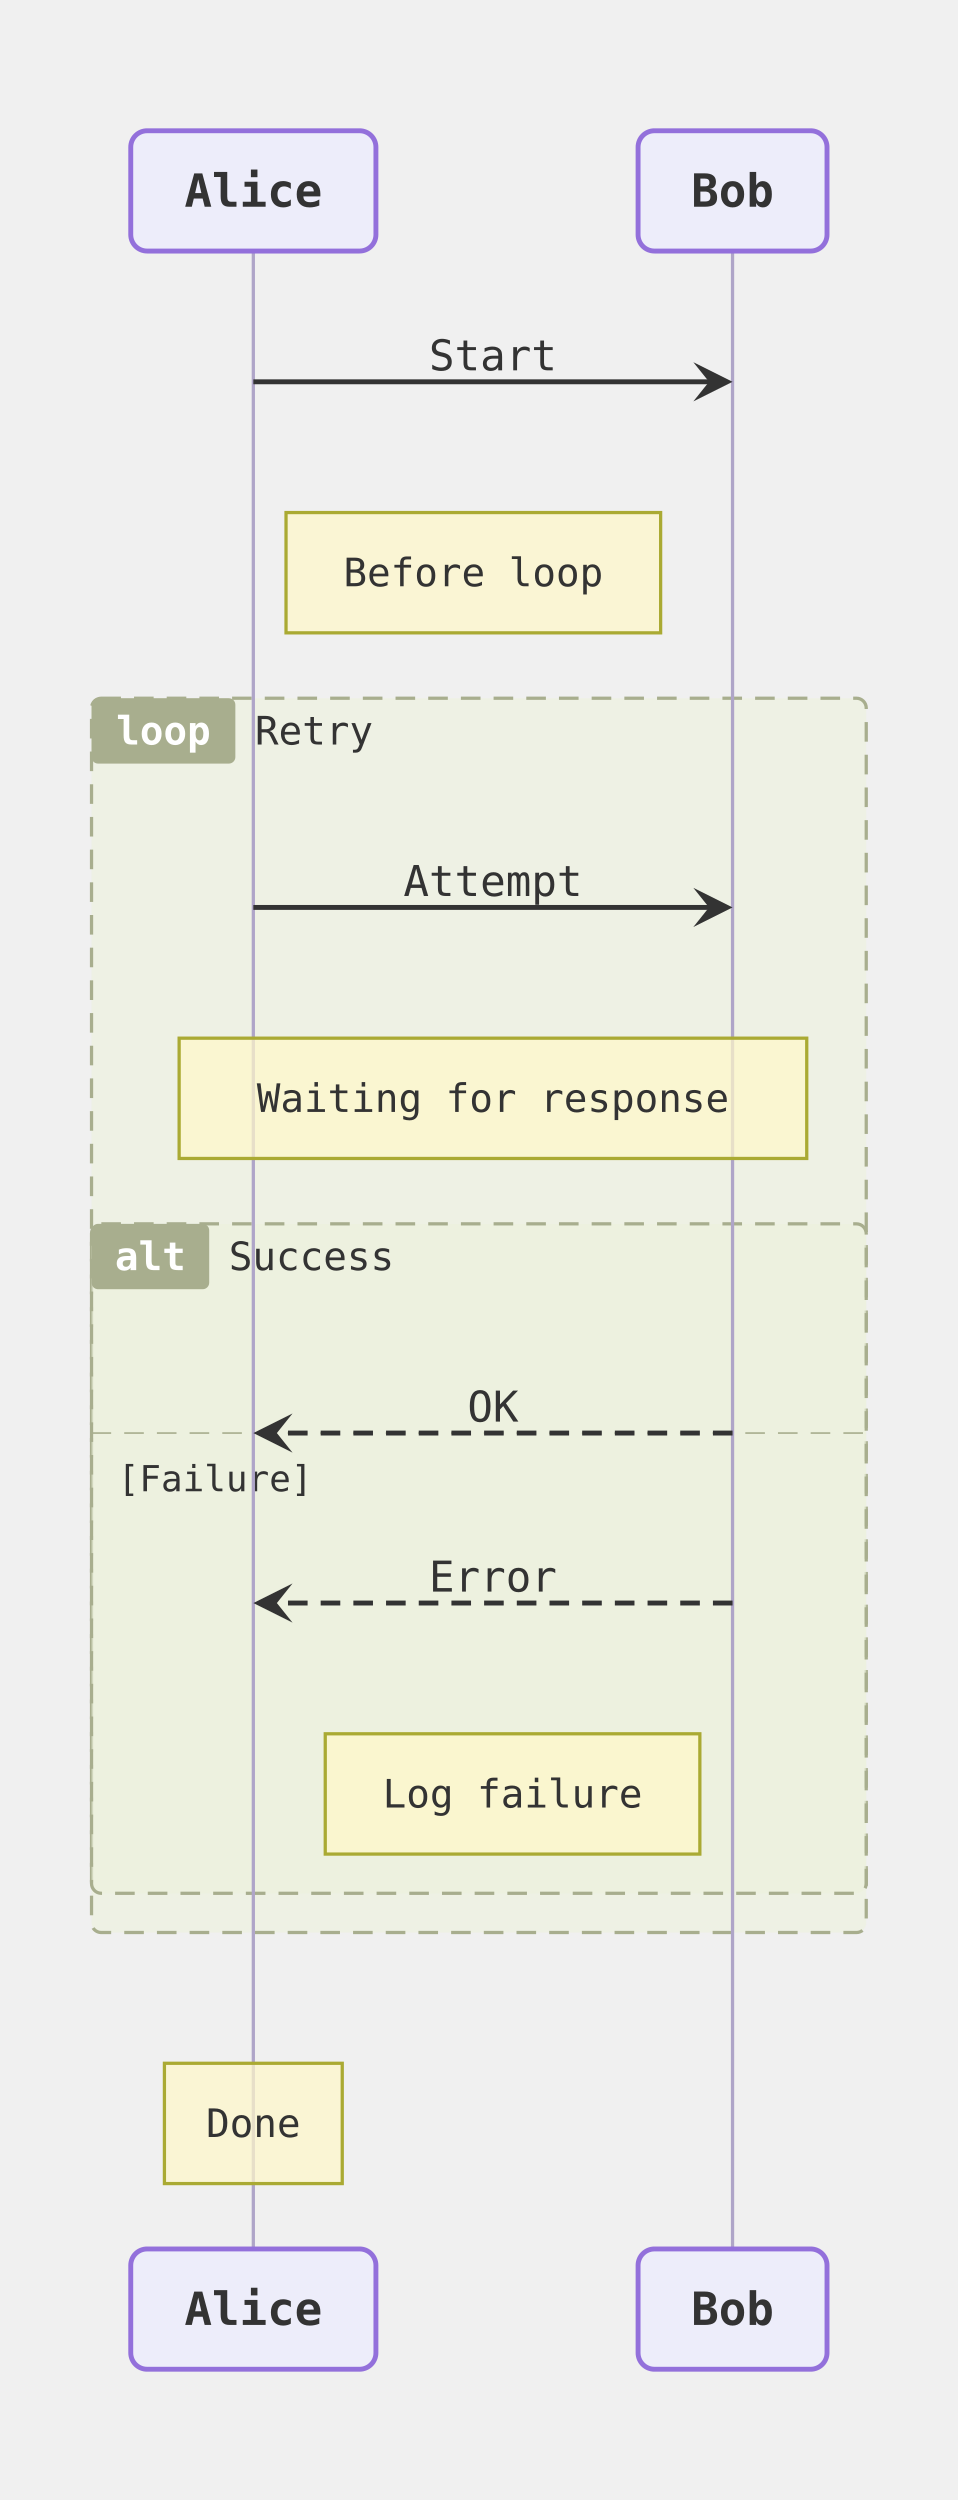
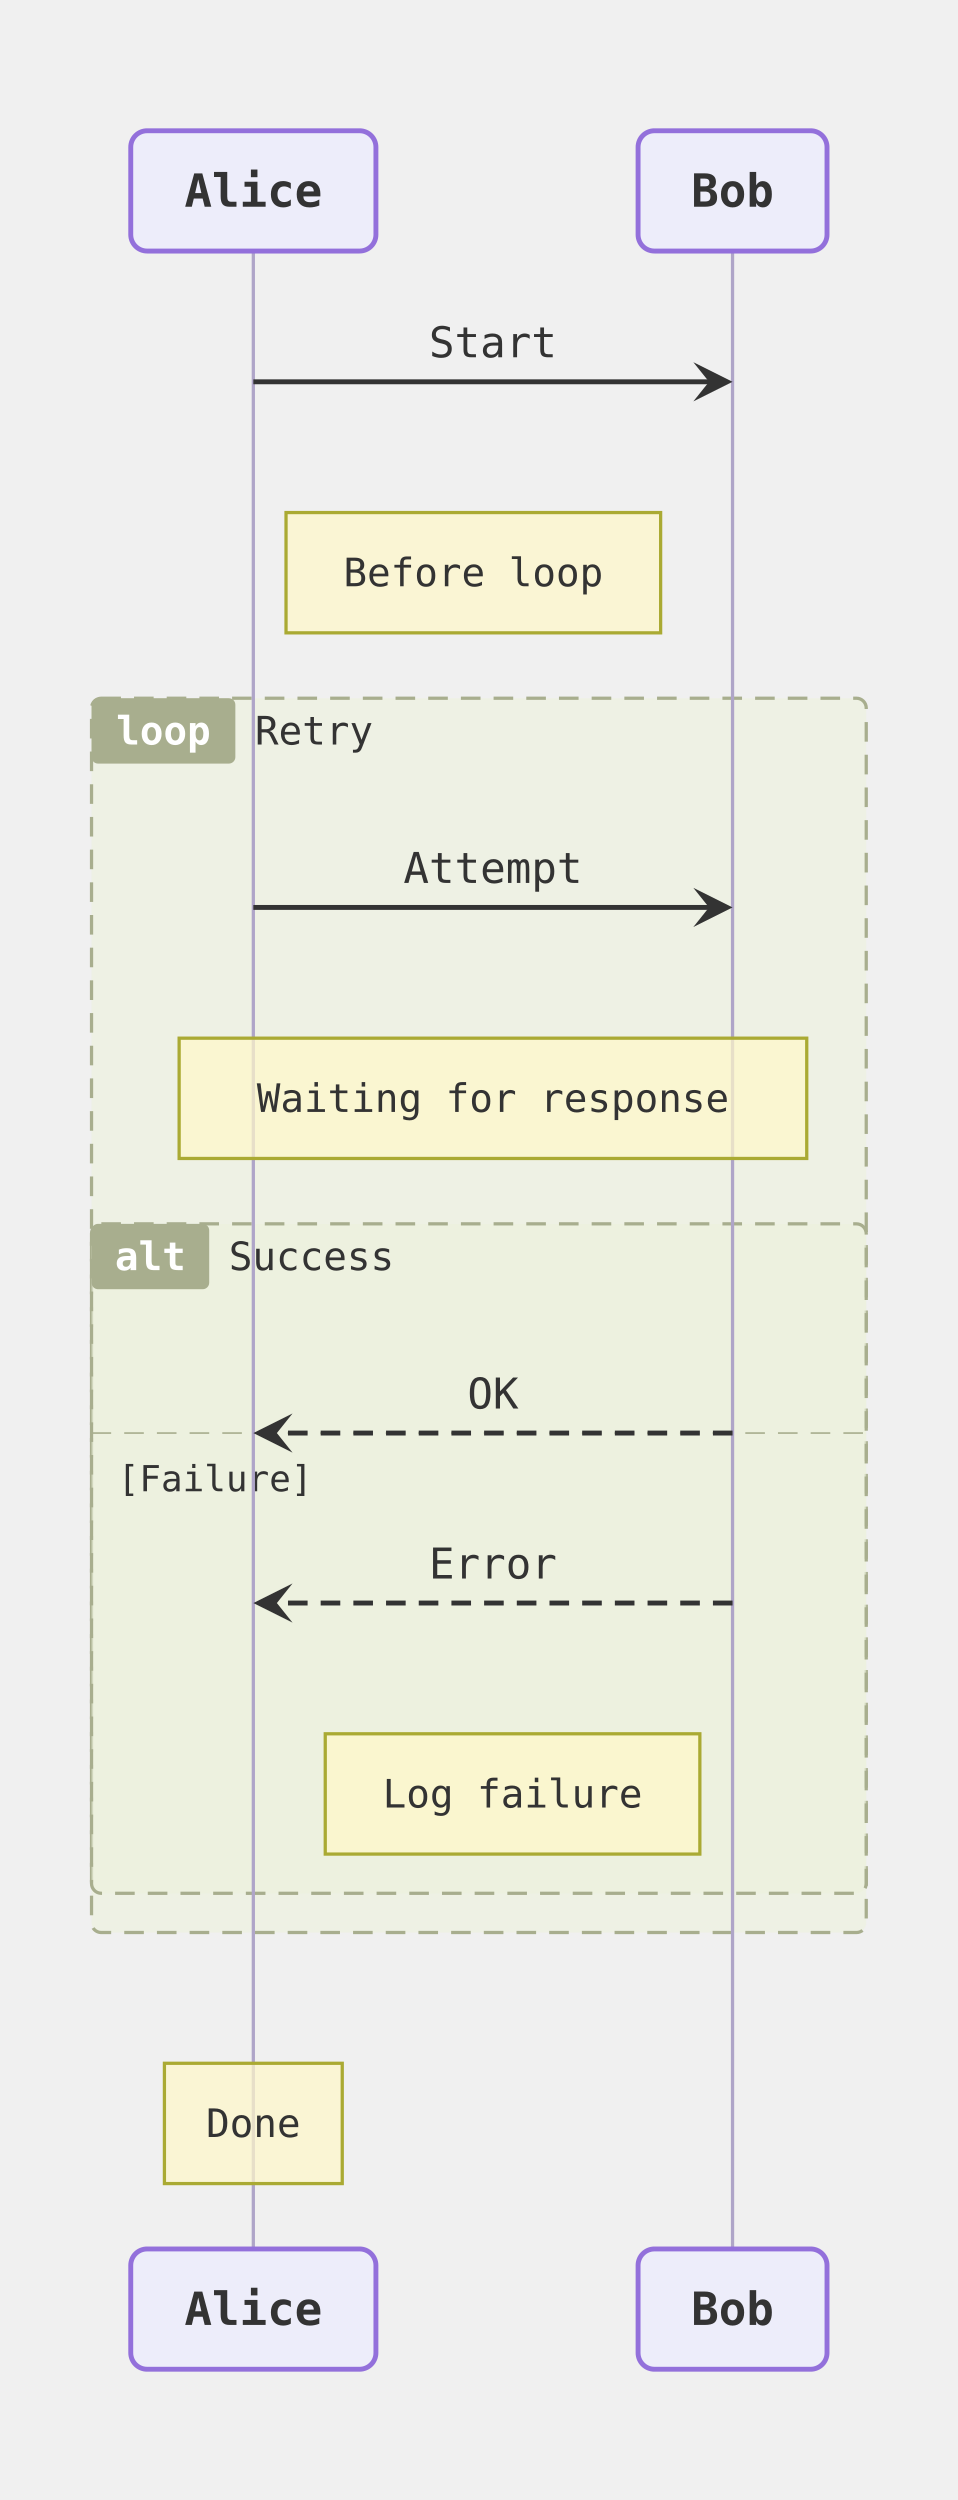
<svg xmlns="http://www.w3.org/2000/svg" viewBox="0 0 293 764.8" width="293" height="764.8">
  <defs>
    <marker id="arrow-point-333333" viewBox="0 0 10 10" refX="8" refY="5" markerWidth="8" markerHeight="8" orient="auto-start-reverse">
      <path d="M10 5 L0 10 L4 5 L0 0 Z" fill="#333333" />
    </marker>
  </defs>
  <g transform="translate(20, 20)">
    <rect x="8" y="193.6" width="237" height="377.6" rx="3" ry="3" fill="#ecf2dc99" stroke="#a8ae8e" stroke-width="1" stroke-dasharray="6 4" />
    <rect x="8" y="193.6" width="44" height="20" rx="2" ry="2" fill="#a8ae8e" />
    <text x="30" y="203.6" text-anchor="middle" dominant-baseline="central" font-size="12px" font-family="'Intel One Mono', 'SF Mono', 'Cascadia Code', 'JetBrains Mono', 'Fira Code', 'Consolas', 'Menlo', monospace" fill="#ffffff" font-weight="bold">loop</text>
    <text x="58" y="203.6" text-anchor="start" dominant-baseline="central" font-size="12px" font-family="'Intel One Mono', 'SF Mono', 'Cascadia Code', 'JetBrains Mono', 'Fira Code', 'Consolas', 'Menlo', monospace" fill="#333333">Retry</text>
    <rect x="8" y="354.4" width="237" height="204.8" rx="3" ry="3" fill="#ecf2dc99" stroke="#a8ae8e" stroke-width="1" stroke-dasharray="6 4" />
    <rect x="8" y="354.4" width="36" height="20" rx="2" ry="2" fill="#a8ae8e" />
    <text x="26" y="364.4" text-anchor="middle" dominant-baseline="central" font-size="12px" font-family="'Intel One Mono', 'SF Mono', 'Cascadia Code', 'JetBrains Mono', 'Fira Code', 'Consolas', 'Menlo', monospace" fill="#ffffff" font-weight="bold">alt</text>
    <text x="50" y="364.4" text-anchor="start" dominant-baseline="central" font-size="12px" font-family="'Intel One Mono', 'SF Mono', 'Cascadia Code', 'JetBrains Mono', 'Fira Code', 'Consolas', 'Menlo', monospace" fill="#333333">Success</text>
    <path d="M8 418.4 L245 418.4" fill="none" stroke="#a8ae8e" stroke-width="0.5" stroke-dasharray="6 4" />
    <text x="16" y="432.4" text-anchor="start" dominant-baseline="central" font-size="11px" font-family="'Intel One Mono', 'SF Mono', 'Cascadia Code', 'JetBrains Mono', 'Fira Code', 'Consolas', 'Menlo', monospace" fill="#333333">[Failure]</text>
    <path d="M57.5 56.8 L57.5 668" fill="none" stroke="#afa5c8" stroke-width="1" />
    <path d="M204.1 56.8 L204.1 668" fill="none" stroke="#afa5c8" stroke-width="1" />
    <path d="M57.5 96.8 L201.7 96.8" fill="none" stroke="#333333" stroke-width="1.5" marker-end="url(#arrow-point-333333)" />
-     <text x="130.8" y="88.8" text-anchor="middle" dominant-baseline="central" font-size="13px" font-family="'Intel One Mono', 'SF Mono', 'Cascadia Code', 'JetBrains Mono', 'Fira Code', 'Consolas', 'Menlo', monospace" fill="#333333">Start</text>
+     <text x="130.8" y="84.8" text-anchor="middle" dominant-baseline="central" font-size="13px" font-family="'Intel One Mono', 'SF Mono', 'Cascadia Code', 'JetBrains Mono', 'Fira Code', 'Consolas', 'Menlo', monospace" fill="#333333">Start</text>
    <path d="M57.5 257.6 L201.7 257.6" fill="none" stroke="#333333" stroke-width="1.5" marker-end="url(#arrow-point-333333)" />
-     <text x="130.8" y="249.6" text-anchor="middle" dominant-baseline="central" font-size="13px" font-family="'Intel One Mono', 'SF Mono', 'Cascadia Code', 'JetBrains Mono', 'Fira Code', 'Consolas', 'Menlo', monospace" fill="#333333">Attempt</text>
+     <text x="130.8" y="245.6" text-anchor="middle" dominant-baseline="central" font-size="13px" font-family="'Intel One Mono', 'SF Mono', 'Cascadia Code', 'JetBrains Mono', 'Fira Code', 'Consolas', 'Menlo', monospace" fill="#333333">Attempt</text>
    <path d="M204.1 418.4 L59.9 418.4" fill="none" stroke="#333333" stroke-width="1.5" stroke-dasharray="6 4" marker-end="url(#arrow-point-333333)" />
-     <text x="130.8" y="410.4" text-anchor="middle" dominant-baseline="central" font-size="13px" font-family="'Intel One Mono', 'SF Mono', 'Cascadia Code', 'JetBrains Mono', 'Fira Code', 'Consolas', 'Menlo', monospace" fill="#333333">OK</text>
+     <text x="130.8" y="406.4" text-anchor="middle" dominant-baseline="central" font-size="13px" font-family="'Intel One Mono', 'SF Mono', 'Cascadia Code', 'JetBrains Mono', 'Fira Code', 'Consolas', 'Menlo', monospace" fill="#333333">OK</text>
    <path d="M204.1 470.4 L59.9 470.4" fill="none" stroke="#333333" stroke-width="1.5" stroke-dasharray="6 4" marker-end="url(#arrow-point-333333)" />
-     <text x="130.8" y="462.4" text-anchor="middle" dominant-baseline="central" font-size="13px" font-family="'Intel One Mono', 'SF Mono', 'Cascadia Code', 'JetBrains Mono', 'Fira Code', 'Consolas', 'Menlo', monospace" fill="#333333">Error</text>
+     <text x="130.8" y="458.4" text-anchor="middle" dominant-baseline="central" font-size="13px" font-family="'Intel One Mono', 'SF Mono', 'Cascadia Code', 'JetBrains Mono', 'Fira Code', 'Consolas', 'Menlo', monospace" fill="#333333">Error</text>
    <rect x="67.5" y="136.8" width="114.6" height="36.8" fill="#fff8c8b2" stroke="#aaaa33" stroke-width="1" />
    <text x="124.8" y="155.2" text-anchor="middle" dominant-baseline="central" font-size="12px" font-family="'Intel One Mono', 'SF Mono', 'Cascadia Code', 'JetBrains Mono', 'Fira Code', 'Consolas', 'Menlo', monospace" fill="#333333">Before loop</text>
    <rect x="34.8" y="297.6" width="192" height="36.8" fill="#fff8c8b2" stroke="#aaaa33" stroke-width="1" />
    <text x="130.8" y="316" text-anchor="middle" dominant-baseline="central" font-size="12px" font-family="'Intel One Mono', 'SF Mono', 'Cascadia Code', 'JetBrains Mono', 'Fira Code', 'Consolas', 'Menlo', monospace" fill="#333333">Waiting for response</text>
    <rect x="79.5" y="510.4" width="114.6" height="36.8" fill="#fff8c8b2" stroke="#aaaa33" stroke-width="1" />
    <text x="136.8" y="528.8" text-anchor="middle" dominant-baseline="central" font-size="12px" font-family="'Intel One Mono', 'SF Mono', 'Cascadia Code', 'JetBrains Mono', 'Fira Code', 'Consolas', 'Menlo', monospace" fill="#333333">Log failure</text>
    <rect x="30.3" y="611.2" width="54.4" height="36.8" fill="#fff8c8b2" stroke="#aaaa33" stroke-width="1" />
    <text x="57.5" y="629.6" text-anchor="middle" dominant-baseline="central" font-size="12px" font-family="'Intel One Mono', 'SF Mono', 'Cascadia Code', 'JetBrains Mono', 'Fira Code', 'Consolas', 'Menlo', monospace" fill="#333333">Done</text>
    <rect x="20" y="20" width="75" height="36.8" rx="5" ry="5" fill="#ececffb2" stroke="#9370db" stroke-width="1.5" />
    <text x="57.5" y="38.4" text-anchor="middle" dominant-baseline="central" font-size="14px" font-family="'Intel One Mono', 'SF Mono', 'Cascadia Code', 'JetBrains Mono', 'Fira Code', 'Consolas', 'Menlo', monospace" fill="#333333" font-weight="bold">Alice</text>
    <rect x="175.2" y="20" width="57.8" height="36.8" rx="5" ry="5" fill="#ececffb2" stroke="#9370db" stroke-width="1.5" />
    <text x="204.1" y="38.4" text-anchor="middle" dominant-baseline="central" font-size="14px" font-family="'Intel One Mono', 'SF Mono', 'Cascadia Code', 'JetBrains Mono', 'Fira Code', 'Consolas', 'Menlo', monospace" fill="#333333" font-weight="bold">Bob</text>
    <rect x="20" y="668" width="75" height="36.8" rx="5" ry="5" fill="#ececffb2" stroke="#9370db" stroke-width="1.5" />
    <text x="57.5" y="686.4" text-anchor="middle" dominant-baseline="central" font-size="14px" font-family="'Intel One Mono', 'SF Mono', 'Cascadia Code', 'JetBrains Mono', 'Fira Code', 'Consolas', 'Menlo', monospace" fill="#333333" font-weight="bold">Alice</text>
    <rect x="175.2" y="668" width="57.8" height="36.8" rx="5" ry="5" fill="#ececffb2" stroke="#9370db" stroke-width="1.5" />
    <text x="204.1" y="686.4" text-anchor="middle" dominant-baseline="central" font-size="14px" font-family="'Intel One Mono', 'SF Mono', 'Cascadia Code', 'JetBrains Mono', 'Fira Code', 'Consolas', 'Menlo', monospace" fill="#333333" font-weight="bold">Bob</text>
  </g>
</svg>
